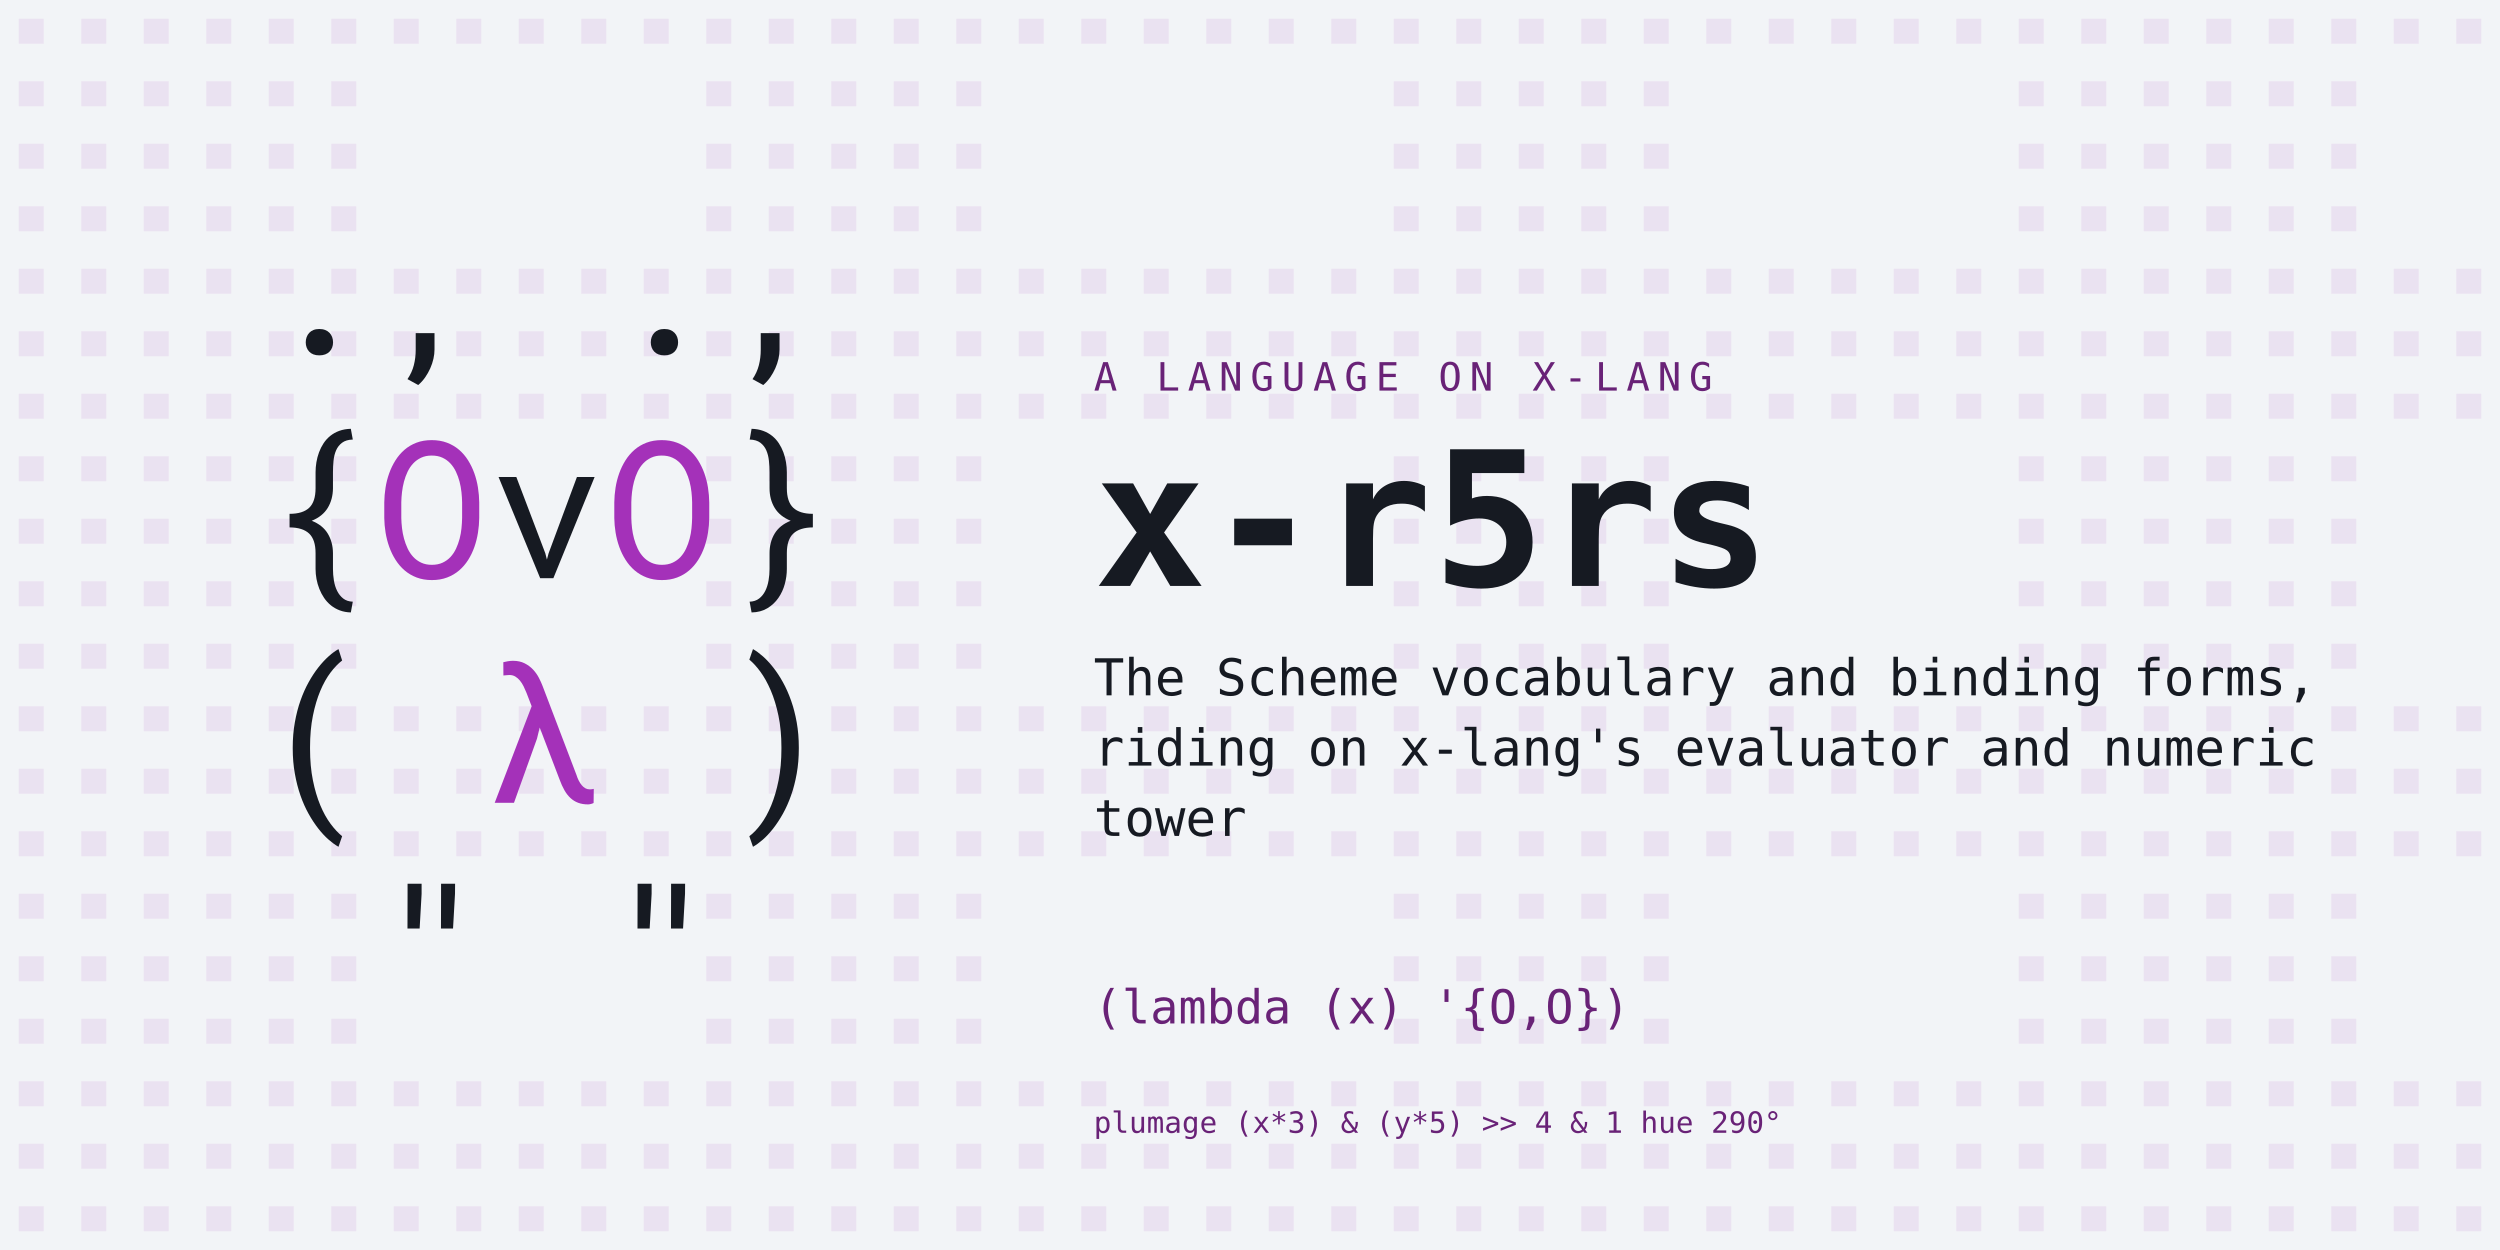
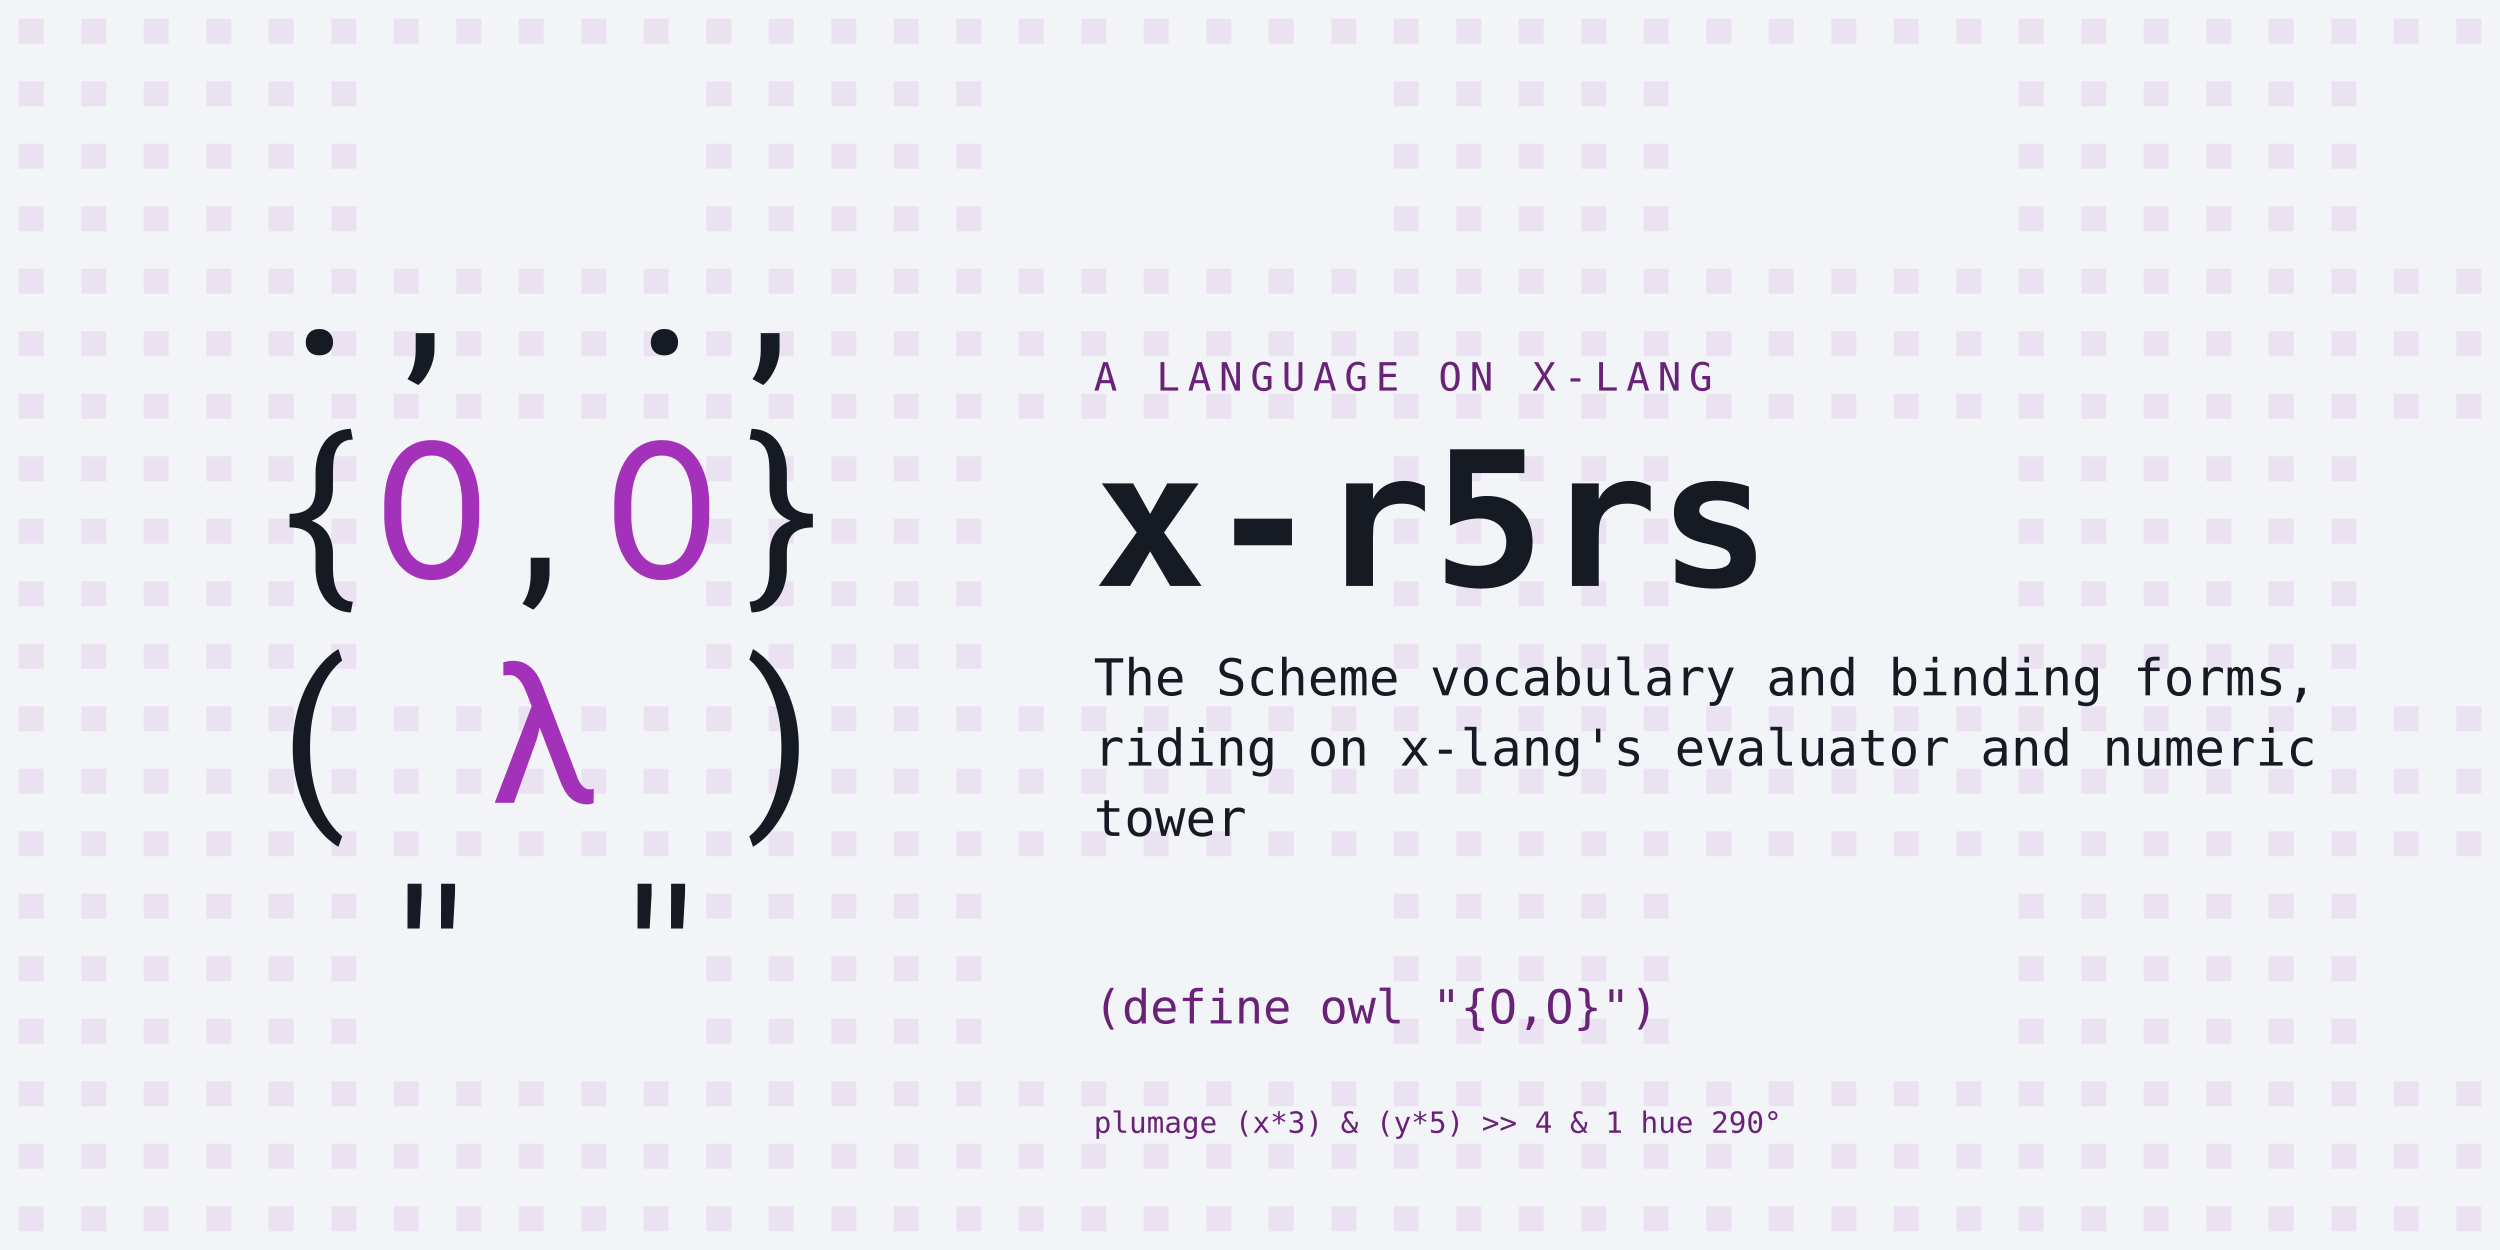
<svg xmlns="http://www.w3.org/2000/svg" width="1280" height="640" viewBox="0 0 1280 640" role="img" aria-label="x-r5rs, with Bitwise">
  <rect width="1280" height="640" fill="#f2f4f7" />
  <g fill="hsl(290.5,58%,46%)" fill-opacity="0.09">
    <rect x="9.6" y="9.6" width="12.8" height="12.8" />
    <rect x="41.6" y="9.6" width="12.8" height="12.8" />
    <rect x="73.6" y="9.6" width="12.8" height="12.8" />
    <rect x="105.6" y="9.6" width="12.8" height="12.8" />
    <rect x="137.6" y="9.6" width="12.8" height="12.8" />
    <rect x="169.6" y="9.6" width="12.8" height="12.8" />
    <rect x="201.6" y="9.6" width="12.8" height="12.8" />
    <rect x="233.6" y="9.6" width="12.8" height="12.8" />
    <rect x="265.6" y="9.6" width="12.8" height="12.8" />
    <rect x="297.6" y="9.6" width="12.8" height="12.8" />
    <rect x="329.6" y="9.6" width="12.8" height="12.8" />
    <rect x="361.6" y="9.6" width="12.8" height="12.8" />
    <rect x="393.6" y="9.6" width="12.8" height="12.8" />
    <rect x="425.6" y="9.6" width="12.8" height="12.8" />
    <rect x="457.6" y="9.6" width="12.8" height="12.8" />
    <rect x="489.6" y="9.6" width="12.8" height="12.8" />
    <rect x="521.6" y="9.6" width="12.8" height="12.8" />
    <rect x="553.6" y="9.6" width="12.8" height="12.8" />
    <rect x="585.6" y="9.6" width="12.8" height="12.8" />
    <rect x="617.6" y="9.6" width="12.8" height="12.8" />
    <rect x="649.6" y="9.6" width="12.8" height="12.8" />
    <rect x="681.6" y="9.6" width="12.8" height="12.8" />
    <rect x="713.6" y="9.6" width="12.8" height="12.8" />
    <rect x="745.6" y="9.6" width="12.8" height="12.8" />
    <rect x="777.6" y="9.6" width="12.8" height="12.8" />
    <rect x="809.6" y="9.6" width="12.8" height="12.8" />
    <rect x="841.6" y="9.6" width="12.8" height="12.8" />
    <rect x="873.6" y="9.6" width="12.8" height="12.8" />
    <rect x="905.6" y="9.6" width="12.8" height="12.8" />
    <rect x="937.6" y="9.6" width="12.8" height="12.8" />
    <rect x="969.6" y="9.6" width="12.8" height="12.8" />
    <rect x="1001.6" y="9.6" width="12.8" height="12.8" />
    <rect x="1033.6" y="9.6" width="12.8" height="12.8" />
    <rect x="1065.6" y="9.6" width="12.8" height="12.8" />
    <rect x="1097.6" y="9.6" width="12.8" height="12.8" />
    <rect x="1129.6" y="9.6" width="12.8" height="12.8" />
    <rect x="1161.6" y="9.6" width="12.8" height="12.8" />
    <rect x="1193.6" y="9.6" width="12.8" height="12.8" />
    <rect x="1225.6" y="9.6" width="12.8" height="12.8" />
    <rect x="1257.6" y="9.6" width="12.8" height="12.8" />
    <rect x="9.6" y="41.6" width="12.8" height="12.8" />
    <rect x="41.6" y="41.6" width="12.8" height="12.8" />
    <rect x="73.6" y="41.6" width="12.8" height="12.8" />
    <rect x="105.6" y="41.6" width="12.8" height="12.8" />
    <rect x="137.6" y="41.6" width="12.8" height="12.8" />
    <rect x="169.6" y="41.6" width="12.8" height="12.8" />
    <rect x="361.6" y="41.6" width="12.8" height="12.8" />
    <rect x="393.6" y="41.6" width="12.8" height="12.8" />
    <rect x="425.6" y="41.6" width="12.8" height="12.8" />
    <rect x="457.6" y="41.6" width="12.8" height="12.8" />
    <rect x="489.6" y="41.6" width="12.8" height="12.8" />
    <rect x="713.6" y="41.6" width="12.8" height="12.8" />
    <rect x="745.6" y="41.6" width="12.8" height="12.8" />
    <rect x="777.6" y="41.6" width="12.8" height="12.8" />
    <rect x="809.6" y="41.6" width="12.8" height="12.8" />
    <rect x="841.6" y="41.6" width="12.8" height="12.8" />
    <rect x="1033.6" y="41.6" width="12.8" height="12.8" />
    <rect x="1065.6" y="41.6" width="12.8" height="12.8" />
    <rect x="1097.6" y="41.6" width="12.8" height="12.8" />
    <rect x="1129.6" y="41.6" width="12.8" height="12.8" />
    <rect x="1161.6" y="41.6" width="12.8" height="12.8" />
    <rect x="1193.6" y="41.6" width="12.8" height="12.8" />
    <rect x="9.6" y="73.6" width="12.8" height="12.8" />
    <rect x="41.6" y="73.6" width="12.8" height="12.8" />
    <rect x="73.6" y="73.6" width="12.8" height="12.8" />
    <rect x="105.6" y="73.6" width="12.8" height="12.8" />
    <rect x="137.6" y="73.6" width="12.8" height="12.8" />
    <rect x="169.6" y="73.6" width="12.8" height="12.8" />
    <rect x="361.6" y="73.6" width="12.8" height="12.8" />
    <rect x="393.6" y="73.6" width="12.8" height="12.8" />
    <rect x="425.6" y="73.6" width="12.8" height="12.8" />
    <rect x="457.6" y="73.6" width="12.8" height="12.8" />
    <rect x="489.6" y="73.6" width="12.8" height="12.8" />
    <rect x="713.6" y="73.6" width="12.8" height="12.8" />
    <rect x="745.6" y="73.6" width="12.8" height="12.8" />
    <rect x="777.6" y="73.6" width="12.8" height="12.8" />
    <rect x="809.6" y="73.6" width="12.8" height="12.8" />
    <rect x="841.6" y="73.6" width="12.8" height="12.8" />
    <rect x="1033.6" y="73.6" width="12.8" height="12.8" />
    <rect x="1065.6" y="73.6" width="12.8" height="12.8" />
    <rect x="1097.6" y="73.6" width="12.8" height="12.8" />
    <rect x="1129.6" y="73.6" width="12.8" height="12.8" />
    <rect x="1161.6" y="73.6" width="12.8" height="12.8" />
    <rect x="1193.6" y="73.6" width="12.8" height="12.8" />
    <rect x="9.6" y="105.6" width="12.8" height="12.8" />
    <rect x="41.6" y="105.6" width="12.8" height="12.8" />
    <rect x="73.6" y="105.6" width="12.8" height="12.8" />
    <rect x="105.6" y="105.6" width="12.8" height="12.8" />
    <rect x="137.6" y="105.6" width="12.8" height="12.8" />
    <rect x="169.6" y="105.6" width="12.8" height="12.8" />
    <rect x="361.6" y="105.6" width="12.8" height="12.8" />
    <rect x="393.6" y="105.6" width="12.8" height="12.8" />
    <rect x="425.6" y="105.6" width="12.8" height="12.8" />
    <rect x="457.6" y="105.6" width="12.8" height="12.8" />
    <rect x="489.6" y="105.6" width="12.8" height="12.8" />
    <rect x="713.6" y="105.6" width="12.8" height="12.8" />
    <rect x="745.6" y="105.6" width="12.8" height="12.8" />
    <rect x="777.6" y="105.6" width="12.8" height="12.8" />
    <rect x="809.6" y="105.6" width="12.8" height="12.8" />
    <rect x="841.6" y="105.6" width="12.8" height="12.8" />
    <rect x="1033.6" y="105.6" width="12.8" height="12.8" />
    <rect x="1065.6" y="105.6" width="12.8" height="12.8" />
    <rect x="1097.6" y="105.6" width="12.8" height="12.8" />
    <rect x="1129.6" y="105.6" width="12.8" height="12.8" />
    <rect x="1161.6" y="105.6" width="12.8" height="12.8" />
    <rect x="1193.6" y="105.6" width="12.8" height="12.8" />
    <rect x="9.6" y="137.6" width="12.8" height="12.8" />
    <rect x="41.6" y="137.6" width="12.8" height="12.8" />
    <rect x="73.6" y="137.6" width="12.8" height="12.8" />
    <rect x="105.6" y="137.6" width="12.8" height="12.8" />
    <rect x="137.6" y="137.6" width="12.8" height="12.8" />
    <rect x="169.6" y="137.6" width="12.8" height="12.8" />
    <rect x="201.6" y="137.6" width="12.8" height="12.8" />
    <rect x="233.6" y="137.6" width="12.8" height="12.8" />
    <rect x="265.6" y="137.6" width="12.8" height="12.8" />
    <rect x="297.6" y="137.6" width="12.8" height="12.8" />
    <rect x="329.6" y="137.6" width="12.8" height="12.8" />
    <rect x="361.6" y="137.6" width="12.8" height="12.8" />
    <rect x="393.6" y="137.6" width="12.8" height="12.8" />
    <rect x="425.6" y="137.6" width="12.8" height="12.8" />
    <rect x="457.6" y="137.6" width="12.8" height="12.8" />
    <rect x="489.6" y="137.6" width="12.8" height="12.8" />
    <rect x="521.6" y="137.6" width="12.8" height="12.8" />
    <rect x="553.6" y="137.6" width="12.8" height="12.8" />
    <rect x="585.6" y="137.6" width="12.8" height="12.8" />
    <rect x="617.6" y="137.6" width="12.8" height="12.8" />
    <rect x="649.6" y="137.6" width="12.8" height="12.8" />
    <rect x="681.6" y="137.6" width="12.8" height="12.8" />
    <rect x="713.6" y="137.6" width="12.8" height="12.8" />
    <rect x="745.6" y="137.6" width="12.8" height="12.8" />
    <rect x="777.6" y="137.6" width="12.8" height="12.8" />
    <rect x="809.6" y="137.6" width="12.8" height="12.8" />
    <rect x="841.6" y="137.6" width="12.8" height="12.8" />
    <rect x="873.6" y="137.6" width="12.8" height="12.8" />
    <rect x="905.6" y="137.6" width="12.8" height="12.8" />
    <rect x="937.6" y="137.6" width="12.8" height="12.8" />
    <rect x="969.6" y="137.6" width="12.8" height="12.8" />
    <rect x="1001.6" y="137.6" width="12.8" height="12.8" />
    <rect x="1033.6" y="137.6" width="12.8" height="12.8" />
    <rect x="1065.6" y="137.6" width="12.8" height="12.8" />
    <rect x="1097.6" y="137.6" width="12.8" height="12.8" />
    <rect x="1129.6" y="137.6" width="12.8" height="12.8" />
    <rect x="1161.6" y="137.6" width="12.8" height="12.8" />
    <rect x="1193.6" y="137.6" width="12.8" height="12.8" />
    <rect x="1225.6" y="137.6" width="12.8" height="12.8" />
    <rect x="1257.6" y="137.6" width="12.8" height="12.8" />
    <rect x="9.6" y="169.6" width="12.8" height="12.8" />
    <rect x="41.6" y="169.6" width="12.8" height="12.8" />
    <rect x="73.6" y="169.6" width="12.8" height="12.8" />
    <rect x="105.6" y="169.6" width="12.8" height="12.8" />
    <rect x="137.6" y="169.6" width="12.8" height="12.8" />
    <rect x="169.6" y="169.6" width="12.8" height="12.8" />
    <rect x="201.6" y="169.6" width="12.8" height="12.8" />
    <rect x="233.6" y="169.6" width="12.8" height="12.8" />
    <rect x="265.6" y="169.6" width="12.8" height="12.8" />
    <rect x="297.6" y="169.6" width="12.8" height="12.8" />
    <rect x="329.6" y="169.6" width="12.8" height="12.8" />
    <rect x="361.6" y="169.6" width="12.8" height="12.8" />
    <rect x="393.6" y="169.6" width="12.8" height="12.8" />
    <rect x="425.6" y="169.6" width="12.8" height="12.8" />
    <rect x="457.6" y="169.6" width="12.8" height="12.8" />
    <rect x="489.6" y="169.6" width="12.8" height="12.8" />
    <rect x="521.6" y="169.6" width="12.8" height="12.8" />
    <rect x="553.6" y="169.6" width="12.8" height="12.8" />
    <rect x="585.6" y="169.6" width="12.8" height="12.8" />
    <rect x="617.6" y="169.6" width="12.8" height="12.8" />
    <rect x="649.6" y="169.6" width="12.8" height="12.8" />
    <rect x="681.6" y="169.6" width="12.8" height="12.8" />
    <rect x="713.6" y="169.6" width="12.8" height="12.8" />
    <rect x="745.6" y="169.6" width="12.8" height="12.8" />
    <rect x="777.6" y="169.6" width="12.8" height="12.8" />
    <rect x="809.6" y="169.6" width="12.8" height="12.8" />
    <rect x="841.6" y="169.6" width="12.8" height="12.8" />
    <rect x="873.6" y="169.6" width="12.8" height="12.8" />
    <rect x="905.6" y="169.6" width="12.8" height="12.8" />
    <rect x="937.6" y="169.6" width="12.8" height="12.8" />
    <rect x="969.6" y="169.6" width="12.8" height="12.8" />
    <rect x="1001.6" y="169.6" width="12.8" height="12.8" />
    <rect x="1033.6" y="169.6" width="12.8" height="12.8" />
    <rect x="1065.6" y="169.6" width="12.8" height="12.8" />
    <rect x="1097.6" y="169.6" width="12.8" height="12.8" />
    <rect x="1129.6" y="169.6" width="12.8" height="12.8" />
    <rect x="1161.6" y="169.6" width="12.8" height="12.8" />
    <rect x="1193.6" y="169.6" width="12.8" height="12.8" />
    <rect x="1225.6" y="169.6" width="12.8" height="12.8" />
    <rect x="1257.6" y="169.6" width="12.8" height="12.8" />
    <rect x="9.6" y="201.6" width="12.8" height="12.8" />
    <rect x="41.6" y="201.6" width="12.8" height="12.8" />
    <rect x="73.6" y="201.6" width="12.8" height="12.8" />
    <rect x="105.6" y="201.6" width="12.8" height="12.8" />
    <rect x="137.6" y="201.6" width="12.8" height="12.8" />
    <rect x="169.6" y="201.6" width="12.8" height="12.8" />
    <rect x="201.6" y="201.6" width="12.8" height="12.8" />
    <rect x="233.6" y="201.6" width="12.8" height="12.8" />
    <rect x="265.6" y="201.6" width="12.8" height="12.8" />
    <rect x="297.6" y="201.6" width="12.8" height="12.8" />
    <rect x="329.6" y="201.6" width="12.8" height="12.8" />
    <rect x="361.6" y="201.6" width="12.8" height="12.8" />
    <rect x="393.6" y="201.6" width="12.8" height="12.8" />
    <rect x="425.6" y="201.6" width="12.8" height="12.8" />
    <rect x="457.6" y="201.6" width="12.8" height="12.8" />
    <rect x="489.6" y="201.6" width="12.8" height="12.8" />
    <rect x="521.6" y="201.6" width="12.8" height="12.8" />
    <rect x="553.6" y="201.6" width="12.8" height="12.8" />
    <rect x="585.6" y="201.6" width="12.8" height="12.8" />
    <rect x="617.6" y="201.6" width="12.8" height="12.8" />
    <rect x="649.6" y="201.6" width="12.8" height="12.8" />
    <rect x="681.6" y="201.6" width="12.8" height="12.8" />
    <rect x="713.6" y="201.6" width="12.8" height="12.8" />
    <rect x="745.6" y="201.6" width="12.8" height="12.8" />
    <rect x="777.6" y="201.6" width="12.8" height="12.8" />
    <rect x="809.6" y="201.6" width="12.8" height="12.8" />
    <rect x="841.6" y="201.6" width="12.8" height="12.8" />
    <rect x="873.6" y="201.6" width="12.8" height="12.8" />
    <rect x="905.6" y="201.6" width="12.8" height="12.8" />
    <rect x="937.6" y="201.6" width="12.8" height="12.8" />
    <rect x="969.6" y="201.6" width="12.8" height="12.8" />
    <rect x="1001.6" y="201.6" width="12.8" height="12.8" />
    <rect x="1033.6" y="201.6" width="12.8" height="12.8" />
    <rect x="1065.6" y="201.6" width="12.8" height="12.8" />
    <rect x="1097.6" y="201.6" width="12.8" height="12.8" />
    <rect x="1129.6" y="201.6" width="12.8" height="12.8" />
    <rect x="1161.6" y="201.6" width="12.8" height="12.8" />
    <rect x="1193.6" y="201.6" width="12.8" height="12.8" />
    <rect x="1225.6" y="201.6" width="12.8" height="12.8" />
    <rect x="1257.6" y="201.6" width="12.8" height="12.8" />
    <rect x="9.6" y="233.6" width="12.8" height="12.8" />
    <rect x="41.6" y="233.6" width="12.8" height="12.8" />
    <rect x="73.6" y="233.6" width="12.8" height="12.8" />
    <rect x="105.6" y="233.6" width="12.8" height="12.8" />
    <rect x="137.6" y="233.6" width="12.8" height="12.8" />
    <rect x="169.6" y="233.6" width="12.8" height="12.8" />
    <rect x="361.6" y="233.6" width="12.8" height="12.8" />
    <rect x="393.6" y="233.6" width="12.8" height="12.8" />
    <rect x="425.6" y="233.6" width="12.8" height="12.8" />
    <rect x="457.6" y="233.6" width="12.8" height="12.8" />
    <rect x="489.6" y="233.6" width="12.8" height="12.8" />
    <rect x="713.6" y="233.6" width="12.8" height="12.8" />
    <rect x="745.6" y="233.6" width="12.8" height="12.8" />
    <rect x="777.6" y="233.6" width="12.8" height="12.8" />
    <rect x="809.6" y="233.6" width="12.8" height="12.8" />
    <rect x="841.6" y="233.6" width="12.8" height="12.8" />
    <rect x="1033.6" y="233.6" width="12.8" height="12.8" />
    <rect x="1065.6" y="233.6" width="12.8" height="12.8" />
    <rect x="1097.6" y="233.6" width="12.8" height="12.8" />
    <rect x="1129.6" y="233.6" width="12.8" height="12.8" />
    <rect x="1161.6" y="233.6" width="12.8" height="12.8" />
    <rect x="1193.6" y="233.6" width="12.8" height="12.8" />
    <rect x="9.6" y="265.6" width="12.8" height="12.8" />
    <rect x="41.6" y="265.6" width="12.8" height="12.8" />
    <rect x="73.6" y="265.6" width="12.8" height="12.8" />
    <rect x="105.6" y="265.6" width="12.8" height="12.8" />
    <rect x="137.6" y="265.6" width="12.8" height="12.8" />
    <rect x="169.6" y="265.6" width="12.8" height="12.8" />
    <rect x="361.6" y="265.6" width="12.8" height="12.8" />
    <rect x="393.6" y="265.6" width="12.8" height="12.8" />
    <rect x="425.6" y="265.6" width="12.8" height="12.8" />
    <rect x="457.6" y="265.6" width="12.8" height="12.8" />
    <rect x="489.6" y="265.6" width="12.8" height="12.8" />
    <rect x="713.6" y="265.6" width="12.8" height="12.8" />
    <rect x="745.6" y="265.6" width="12.8" height="12.8" />
    <rect x="777.6" y="265.6" width="12.8" height="12.8" />
    <rect x="809.6" y="265.6" width="12.8" height="12.8" />
    <rect x="841.6" y="265.6" width="12.8" height="12.8" />
    <rect x="1033.6" y="265.6" width="12.8" height="12.8" />
    <rect x="1065.6" y="265.6" width="12.8" height="12.8" />
    <rect x="1097.6" y="265.6" width="12.8" height="12.8" />
    <rect x="1129.6" y="265.6" width="12.8" height="12.8" />
    <rect x="1161.6" y="265.6" width="12.8" height="12.8" />
    <rect x="1193.6" y="265.6" width="12.8" height="12.8" />
    <rect x="9.6" y="297.6" width="12.8" height="12.8" />
    <rect x="41.6" y="297.6" width="12.8" height="12.8" />
    <rect x="73.6" y="297.6" width="12.8" height="12.8" />
    <rect x="105.6" y="297.6" width="12.8" height="12.8" />
    <rect x="137.6" y="297.6" width="12.8" height="12.8" />
    <rect x="169.6" y="297.6" width="12.8" height="12.8" />
    <rect x="361.6" y="297.6" width="12.8" height="12.8" />
    <rect x="393.6" y="297.6" width="12.8" height="12.8" />
    <rect x="425.6" y="297.6" width="12.8" height="12.8" />
    <rect x="457.6" y="297.6" width="12.8" height="12.8" />
    <rect x="489.6" y="297.6" width="12.8" height="12.8" />
    <rect x="713.6" y="297.6" width="12.8" height="12.8" />
    <rect x="745.6" y="297.6" width="12.8" height="12.8" />
    <rect x="777.6" y="297.6" width="12.8" height="12.8" />
    <rect x="809.6" y="297.6" width="12.8" height="12.8" />
    <rect x="841.6" y="297.6" width="12.8" height="12.8" />
    <rect x="1033.6" y="297.6" width="12.8" height="12.8" />
    <rect x="1065.6" y="297.6" width="12.8" height="12.8" />
    <rect x="1097.6" y="297.6" width="12.8" height="12.8" />
    <rect x="1129.6" y="297.6" width="12.8" height="12.8" />
    <rect x="1161.6" y="297.6" width="12.8" height="12.8" />
    <rect x="1193.6" y="297.6" width="12.8" height="12.8" />
    <rect x="9.6" y="329.6" width="12.8" height="12.8" />
    <rect x="41.6" y="329.6" width="12.8" height="12.8" />
    <rect x="73.6" y="329.6" width="12.8" height="12.8" />
    <rect x="105.6" y="329.6" width="12.8" height="12.8" />
    <rect x="137.6" y="329.6" width="12.8" height="12.8" />
    <rect x="169.6" y="329.6" width="12.8" height="12.8" />
    <rect x="361.6" y="329.6" width="12.8" height="12.8" />
    <rect x="393.6" y="329.6" width="12.8" height="12.8" />
    <rect x="425.6" y="329.6" width="12.8" height="12.8" />
    <rect x="457.6" y="329.6" width="12.8" height="12.8" />
    <rect x="489.6" y="329.6" width="12.8" height="12.8" />
    <rect x="713.6" y="329.6" width="12.8" height="12.8" />
    <rect x="745.6" y="329.6" width="12.8" height="12.8" />
    <rect x="777.6" y="329.6" width="12.8" height="12.8" />
    <rect x="809.6" y="329.6" width="12.8" height="12.8" />
    <rect x="841.6" y="329.6" width="12.8" height="12.8" />
    <rect x="1033.6" y="329.6" width="12.8" height="12.8" />
    <rect x="1065.6" y="329.6" width="12.8" height="12.8" />
    <rect x="1097.6" y="329.6" width="12.8" height="12.8" />
    <rect x="1129.6" y="329.6" width="12.8" height="12.8" />
    <rect x="1161.6" y="329.6" width="12.8" height="12.8" />
    <rect x="1193.6" y="329.6" width="12.8" height="12.8" />
    <rect x="9.6" y="361.6" width="12.8" height="12.8" />
    <rect x="41.6" y="361.6" width="12.8" height="12.8" />
    <rect x="73.6" y="361.6" width="12.8" height="12.8" />
    <rect x="105.6" y="361.6" width="12.8" height="12.8" />
    <rect x="137.6" y="361.6" width="12.8" height="12.8" />
    <rect x="169.6" y="361.6" width="12.8" height="12.8" />
    <rect x="201.6" y="361.6" width="12.8" height="12.8" />
    <rect x="233.6" y="361.6" width="12.8" height="12.8" />
    <rect x="265.6" y="361.6" width="12.8" height="12.8" />
    <rect x="297.6" y="361.6" width="12.8" height="12.8" />
    <rect x="329.6" y="361.6" width="12.8" height="12.8" />
    <rect x="361.6" y="361.6" width="12.8" height="12.8" />
    <rect x="393.6" y="361.6" width="12.8" height="12.8" />
    <rect x="425.6" y="361.6" width="12.8" height="12.8" />
    <rect x="457.6" y="361.6" width="12.8" height="12.8" />
    <rect x="489.6" y="361.6" width="12.8" height="12.8" />
    <rect x="521.6" y="361.6" width="12.8" height="12.8" />
    <rect x="553.6" y="361.6" width="12.8" height="12.8" />
    <rect x="585.6" y="361.6" width="12.8" height="12.8" />
    <rect x="617.6" y="361.6" width="12.8" height="12.8" />
    <rect x="649.6" y="361.6" width="12.8" height="12.8" />
    <rect x="681.6" y="361.6" width="12.8" height="12.8" />
    <rect x="713.6" y="361.6" width="12.8" height="12.8" />
    <rect x="745.6" y="361.6" width="12.8" height="12.8" />
    <rect x="777.6" y="361.6" width="12.8" height="12.8" />
    <rect x="809.6" y="361.6" width="12.8" height="12.8" />
    <rect x="841.6" y="361.6" width="12.8" height="12.8" />
    <rect x="873.6" y="361.6" width="12.8" height="12.8" />
    <rect x="905.6" y="361.6" width="12.8" height="12.8" />
    <rect x="937.6" y="361.6" width="12.8" height="12.8" />
    <rect x="969.6" y="361.6" width="12.8" height="12.8" />
    <rect x="1001.6" y="361.6" width="12.8" height="12.8" />
    <rect x="1033.6" y="361.6" width="12.8" height="12.8" />
    <rect x="1065.6" y="361.6" width="12.8" height="12.8" />
    <rect x="1097.6" y="361.6" width="12.8" height="12.8" />
    <rect x="1129.6" y="361.6" width="12.8" height="12.8" />
    <rect x="1161.6" y="361.6" width="12.8" height="12.8" />
    <rect x="1193.6" y="361.6" width="12.8" height="12.8" />
    <rect x="1225.6" y="361.6" width="12.8" height="12.8" />
    <rect x="1257.6" y="361.6" width="12.8" height="12.8" />
    <rect x="9.6" y="393.6" width="12.8" height="12.8" />
    <rect x="41.6" y="393.6" width="12.8" height="12.8" />
    <rect x="73.6" y="393.6" width="12.8" height="12.8" />
    <rect x="105.6" y="393.6" width="12.8" height="12.8" />
    <rect x="137.6" y="393.6" width="12.8" height="12.8" />
    <rect x="169.6" y="393.6" width="12.8" height="12.8" />
    <rect x="201.6" y="393.6" width="12.8" height="12.8" />
    <rect x="233.6" y="393.6" width="12.8" height="12.8" />
    <rect x="265.6" y="393.6" width="12.8" height="12.8" />
    <rect x="297.6" y="393.6" width="12.8" height="12.8" />
    <rect x="329.6" y="393.6" width="12.8" height="12.8" />
    <rect x="361.6" y="393.6" width="12.8" height="12.8" />
    <rect x="393.6" y="393.6" width="12.8" height="12.8" />
    <rect x="425.6" y="393.6" width="12.8" height="12.8" />
    <rect x="457.6" y="393.6" width="12.8" height="12.8" />
    <rect x="489.6" y="393.6" width="12.8" height="12.8" />
    <rect x="521.6" y="393.6" width="12.8" height="12.8" />
    <rect x="553.6" y="393.6" width="12.8" height="12.8" />
    <rect x="585.6" y="393.6" width="12.8" height="12.8" />
    <rect x="617.6" y="393.6" width="12.8" height="12.8" />
    <rect x="649.6" y="393.6" width="12.8" height="12.8" />
    <rect x="681.6" y="393.6" width="12.8" height="12.8" />
    <rect x="713.6" y="393.6" width="12.8" height="12.8" />
    <rect x="745.6" y="393.6" width="12.8" height="12.8" />
    <rect x="777.6" y="393.6" width="12.8" height="12.8" />
    <rect x="809.6" y="393.6" width="12.8" height="12.8" />
    <rect x="841.6" y="393.6" width="12.8" height="12.8" />
    <rect x="873.6" y="393.6" width="12.8" height="12.8" />
    <rect x="905.6" y="393.6" width="12.8" height="12.8" />
    <rect x="937.6" y="393.6" width="12.8" height="12.8" />
    <rect x="969.6" y="393.6" width="12.8" height="12.8" />
    <rect x="1001.6" y="393.6" width="12.8" height="12.8" />
    <rect x="1033.6" y="393.6" width="12.8" height="12.8" />
    <rect x="1065.6" y="393.6" width="12.8" height="12.8" />
    <rect x="1097.6" y="393.6" width="12.8" height="12.8" />
    <rect x="1129.6" y="393.6" width="12.8" height="12.8" />
    <rect x="1161.6" y="393.6" width="12.8" height="12.8" />
    <rect x="1193.6" y="393.6" width="12.8" height="12.8" />
    <rect x="1225.6" y="393.6" width="12.8" height="12.8" />
    <rect x="1257.6" y="393.6" width="12.8" height="12.8" />
    <rect x="9.6" y="425.6" width="12.8" height="12.8" />
    <rect x="41.6" y="425.6" width="12.8" height="12.8" />
    <rect x="73.6" y="425.6" width="12.8" height="12.8" />
    <rect x="105.6" y="425.6" width="12.8" height="12.8" />
    <rect x="137.6" y="425.6" width="12.8" height="12.8" />
    <rect x="169.6" y="425.6" width="12.8" height="12.8" />
    <rect x="201.6" y="425.6" width="12.8" height="12.8" />
    <rect x="233.6" y="425.6" width="12.8" height="12.8" />
    <rect x="265.6" y="425.6" width="12.8" height="12.8" />
    <rect x="297.6" y="425.6" width="12.8" height="12.8" />
    <rect x="329.6" y="425.6" width="12.8" height="12.8" />
    <rect x="361.6" y="425.6" width="12.8" height="12.8" />
    <rect x="393.6" y="425.6" width="12.8" height="12.8" />
    <rect x="425.6" y="425.6" width="12.8" height="12.8" />
    <rect x="457.6" y="425.6" width="12.8" height="12.8" />
    <rect x="489.6" y="425.6" width="12.8" height="12.8" />
    <rect x="521.6" y="425.6" width="12.8" height="12.8" />
    <rect x="553.6" y="425.6" width="12.8" height="12.8" />
    <rect x="585.6" y="425.6" width="12.8" height="12.8" />
    <rect x="617.6" y="425.6" width="12.8" height="12.8" />
    <rect x="649.6" y="425.6" width="12.8" height="12.8" />
    <rect x="681.6" y="425.6" width="12.8" height="12.8" />
    <rect x="713.6" y="425.6" width="12.8" height="12.8" />
    <rect x="745.6" y="425.6" width="12.8" height="12.8" />
    <rect x="777.6" y="425.6" width="12.8" height="12.8" />
    <rect x="809.6" y="425.6" width="12.8" height="12.8" />
    <rect x="841.6" y="425.6" width="12.8" height="12.8" />
    <rect x="873.6" y="425.6" width="12.8" height="12.8" />
    <rect x="905.6" y="425.6" width="12.8" height="12.8" />
    <rect x="937.6" y="425.6" width="12.8" height="12.8" />
    <rect x="969.6" y="425.6" width="12.8" height="12.8" />
    <rect x="1001.6" y="425.6" width="12.8" height="12.8" />
    <rect x="1033.6" y="425.6" width="12.8" height="12.8" />
    <rect x="1065.6" y="425.6" width="12.8" height="12.8" />
    <rect x="1097.6" y="425.6" width="12.8" height="12.8" />
    <rect x="1129.6" y="425.6" width="12.8" height="12.8" />
    <rect x="1161.6" y="425.6" width="12.8" height="12.8" />
    <rect x="1193.6" y="425.6" width="12.8" height="12.8" />
    <rect x="1225.6" y="425.6" width="12.8" height="12.8" />
    <rect x="1257.6" y="425.6" width="12.8" height="12.8" />
    <rect x="9.6" y="457.6" width="12.8" height="12.8" />
    <rect x="41.6" y="457.6" width="12.8" height="12.8" />
    <rect x="73.6" y="457.6" width="12.8" height="12.8" />
    <rect x="105.6" y="457.6" width="12.8" height="12.8" />
    <rect x="137.6" y="457.6" width="12.8" height="12.8" />
    <rect x="169.6" y="457.6" width="12.8" height="12.8" />
    <rect x="361.6" y="457.6" width="12.8" height="12.8" />
    <rect x="393.6" y="457.6" width="12.8" height="12.8" />
    <rect x="425.6" y="457.6" width="12.8" height="12.8" />
    <rect x="457.6" y="457.6" width="12.8" height="12.8" />
    <rect x="489.6" y="457.6" width="12.8" height="12.8" />
    <rect x="713.6" y="457.6" width="12.8" height="12.8" />
    <rect x="745.6" y="457.6" width="12.8" height="12.8" />
    <rect x="777.6" y="457.6" width="12.8" height="12.8" />
    <rect x="809.6" y="457.6" width="12.8" height="12.8" />
    <rect x="841.6" y="457.6" width="12.8" height="12.8" />
    <rect x="1033.6" y="457.6" width="12.8" height="12.8" />
    <rect x="1065.6" y="457.6" width="12.8" height="12.8" />
    <rect x="1097.6" y="457.6" width="12.8" height="12.8" />
    <rect x="1129.6" y="457.6" width="12.8" height="12.8" />
    <rect x="1161.6" y="457.6" width="12.8" height="12.8" />
    <rect x="1193.6" y="457.6" width="12.8" height="12.8" />
    <rect x="9.6" y="489.6" width="12.8" height="12.8" />
    <rect x="41.6" y="489.6" width="12.8" height="12.8" />
    <rect x="73.6" y="489.6" width="12.8" height="12.8" />
    <rect x="105.6" y="489.6" width="12.8" height="12.8" />
    <rect x="137.6" y="489.6" width="12.8" height="12.8" />
    <rect x="169.6" y="489.6" width="12.8" height="12.8" />
    <rect x="361.6" y="489.6" width="12.8" height="12.8" />
    <rect x="393.6" y="489.6" width="12.8" height="12.8" />
    <rect x="425.6" y="489.6" width="12.8" height="12.8" />
    <rect x="457.6" y="489.6" width="12.8" height="12.8" />
    <rect x="489.6" y="489.6" width="12.8" height="12.8" />
    <rect x="713.6" y="489.6" width="12.8" height="12.8" />
    <rect x="745.6" y="489.6" width="12.8" height="12.8" />
    <rect x="777.6" y="489.6" width="12.8" height="12.8" />
    <rect x="809.6" y="489.6" width="12.8" height="12.8" />
    <rect x="841.6" y="489.6" width="12.8" height="12.8" />
    <rect x="1033.6" y="489.6" width="12.8" height="12.8" />
    <rect x="1065.6" y="489.6" width="12.8" height="12.8" />
    <rect x="1097.6" y="489.6" width="12.8" height="12.8" />
    <rect x="1129.6" y="489.6" width="12.8" height="12.8" />
    <rect x="1161.6" y="489.6" width="12.8" height="12.8" />
    <rect x="1193.6" y="489.6" width="12.8" height="12.8" />
    <rect x="9.6" y="521.6" width="12.8" height="12.8" />
    <rect x="41.6" y="521.6" width="12.8" height="12.8" />
    <rect x="73.6" y="521.6" width="12.8" height="12.8" />
    <rect x="105.6" y="521.6" width="12.8" height="12.8" />
    <rect x="137.6" y="521.6" width="12.8" height="12.8" />
    <rect x="169.6" y="521.6" width="12.8" height="12.8" />
    <rect x="361.6" y="521.6" width="12.8" height="12.8" />
    <rect x="393.6" y="521.6" width="12.8" height="12.8" />
    <rect x="425.6" y="521.6" width="12.8" height="12.8" />
    <rect x="457.6" y="521.6" width="12.8" height="12.8" />
    <rect x="489.6" y="521.6" width="12.8" height="12.8" />
    <rect x="713.6" y="521.6" width="12.8" height="12.8" />
    <rect x="745.6" y="521.6" width="12.8" height="12.8" />
    <rect x="777.6" y="521.6" width="12.8" height="12.8" />
    <rect x="809.6" y="521.6" width="12.8" height="12.8" />
    <rect x="841.6" y="521.6" width="12.8" height="12.8" />
    <rect x="1033.6" y="521.6" width="12.8" height="12.8" />
    <rect x="1065.6" y="521.6" width="12.8" height="12.8" />
    <rect x="1097.6" y="521.6" width="12.8" height="12.8" />
    <rect x="1129.6" y="521.6" width="12.8" height="12.8" />
    <rect x="1161.6" y="521.6" width="12.8" height="12.8" />
    <rect x="1193.6" y="521.6" width="12.8" height="12.8" />
    <rect x="9.6" y="553.6" width="12.8" height="12.8" />
    <rect x="41.6" y="553.6" width="12.8" height="12.8" />
    <rect x="73.6" y="553.6" width="12.8" height="12.8" />
    <rect x="105.6" y="553.6" width="12.8" height="12.8" />
    <rect x="137.6" y="553.6" width="12.8" height="12.8" />
    <rect x="169.6" y="553.6" width="12.8" height="12.8" />
    <rect x="201.6" y="553.6" width="12.8" height="12.8" />
    <rect x="233.6" y="553.6" width="12.8" height="12.8" />
    <rect x="265.6" y="553.6" width="12.8" height="12.8" />
    <rect x="297.6" y="553.6" width="12.8" height="12.8" />
    <rect x="329.6" y="553.6" width="12.8" height="12.8" />
    <rect x="361.6" y="553.6" width="12.8" height="12.8" />
    <rect x="393.6" y="553.6" width="12.8" height="12.8" />
    <rect x="425.6" y="553.6" width="12.8" height="12.8" />
    <rect x="457.6" y="553.6" width="12.8" height="12.8" />
    <rect x="489.6" y="553.6" width="12.8" height="12.8" />
    <rect x="521.6" y="553.6" width="12.8" height="12.8" />
    <rect x="553.6" y="553.6" width="12.8" height="12.8" />
    <rect x="585.6" y="553.6" width="12.8" height="12.8" />
    <rect x="617.6" y="553.6" width="12.8" height="12.8" />
    <rect x="649.6" y="553.6" width="12.8" height="12.8" />
    <rect x="681.6" y="553.6" width="12.8" height="12.8" />
    <rect x="713.6" y="553.6" width="12.8" height="12.8" />
    <rect x="745.6" y="553.6" width="12.8" height="12.8" />
    <rect x="777.6" y="553.6" width="12.8" height="12.8" />
    <rect x="809.6" y="553.6" width="12.8" height="12.8" />
    <rect x="841.6" y="553.6" width="12.8" height="12.8" />
    <rect x="873.6" y="553.6" width="12.8" height="12.8" />
    <rect x="905.6" y="553.6" width="12.8" height="12.8" />
    <rect x="937.6" y="553.6" width="12.8" height="12.8" />
    <rect x="969.6" y="553.6" width="12.8" height="12.8" />
    <rect x="1001.6" y="553.6" width="12.8" height="12.8" />
    <rect x="1033.6" y="553.6" width="12.8" height="12.8" />
    <rect x="1065.6" y="553.6" width="12.8" height="12.8" />
    <rect x="1097.6" y="553.6" width="12.8" height="12.8" />
    <rect x="1129.6" y="553.6" width="12.8" height="12.8" />
    <rect x="1161.6" y="553.6" width="12.8" height="12.8" />
    <rect x="1193.6" y="553.6" width="12.8" height="12.8" />
    <rect x="1225.6" y="553.6" width="12.8" height="12.8" />
    <rect x="1257.6" y="553.6" width="12.8" height="12.8" />
    <rect x="9.6" y="585.6" width="12.8" height="12.8" />
    <rect x="41.6" y="585.6" width="12.8" height="12.8" />
    <rect x="73.6" y="585.6" width="12.8" height="12.8" />
    <rect x="105.6" y="585.6" width="12.8" height="12.8" />
    <rect x="137.6" y="585.6" width="12.8" height="12.8" />
    <rect x="169.6" y="585.6" width="12.8" height="12.8" />
    <rect x="201.6" y="585.6" width="12.8" height="12.8" />
    <rect x="233.6" y="585.6" width="12.8" height="12.8" />
    <rect x="265.6" y="585.6" width="12.8" height="12.8" />
    <rect x="297.6" y="585.6" width="12.8" height="12.8" />
    <rect x="329.6" y="585.6" width="12.8" height="12.8" />
    <rect x="361.6" y="585.6" width="12.8" height="12.8" />
    <rect x="393.6" y="585.6" width="12.8" height="12.8" />
    <rect x="425.6" y="585.6" width="12.8" height="12.8" />
    <rect x="457.6" y="585.6" width="12.8" height="12.8" />
    <rect x="489.6" y="585.6" width="12.8" height="12.8" />
    <rect x="521.6" y="585.6" width="12.8" height="12.8" />
    <rect x="553.6" y="585.6" width="12.8" height="12.8" />
    <rect x="585.6" y="585.6" width="12.8" height="12.8" />
    <rect x="617.6" y="585.6" width="12.8" height="12.8" />
    <rect x="649.6" y="585.6" width="12.8" height="12.8" />
    <rect x="681.6" y="585.6" width="12.8" height="12.8" />
    <rect x="713.6" y="585.6" width="12.8" height="12.8" />
    <rect x="745.6" y="585.6" width="12.8" height="12.8" />
    <rect x="777.6" y="585.6" width="12.8" height="12.8" />
    <rect x="809.6" y="585.6" width="12.8" height="12.8" />
    <rect x="841.6" y="585.6" width="12.8" height="12.8" />
    <rect x="873.6" y="585.6" width="12.8" height="12.8" />
    <rect x="905.6" y="585.6" width="12.8" height="12.8" />
    <rect x="937.6" y="585.6" width="12.8" height="12.8" />
    <rect x="969.6" y="585.6" width="12.8" height="12.8" />
    <rect x="1001.6" y="585.6" width="12.8" height="12.8" />
    <rect x="1033.6" y="585.6" width="12.8" height="12.8" />
    <rect x="1065.6" y="585.6" width="12.8" height="12.8" />
    <rect x="1097.6" y="585.6" width="12.8" height="12.8" />
    <rect x="1129.6" y="585.6" width="12.8" height="12.8" />
    <rect x="1161.6" y="585.6" width="12.8" height="12.8" />
    <rect x="1193.6" y="585.6" width="12.8" height="12.8" />
    <rect x="1225.6" y="585.6" width="12.8" height="12.8" />
    <rect x="1257.6" y="585.6" width="12.8" height="12.8" />
    <rect x="9.6" y="617.6" width="12.8" height="12.8" />
    <rect x="41.6" y="617.6" width="12.8" height="12.8" />
    <rect x="73.6" y="617.6" width="12.8" height="12.8" />
    <rect x="105.6" y="617.6" width="12.8" height="12.8" />
    <rect x="137.6" y="617.6" width="12.8" height="12.8" />
    <rect x="169.6" y="617.6" width="12.8" height="12.8" />
    <rect x="201.6" y="617.6" width="12.8" height="12.8" />
    <rect x="233.6" y="617.6" width="12.8" height="12.8" />
    <rect x="265.6" y="617.6" width="12.8" height="12.8" />
    <rect x="297.6" y="617.6" width="12.8" height="12.8" />
    <rect x="329.6" y="617.6" width="12.8" height="12.8" />
    <rect x="361.6" y="617.6" width="12.8" height="12.8" />
    <rect x="393.6" y="617.6" width="12.8" height="12.8" />
    <rect x="425.6" y="617.6" width="12.8" height="12.8" />
    <rect x="457.6" y="617.6" width="12.8" height="12.8" />
    <rect x="489.6" y="617.6" width="12.8" height="12.8" />
    <rect x="521.6" y="617.6" width="12.8" height="12.8" />
    <rect x="553.6" y="617.6" width="12.8" height="12.8" />
    <rect x="585.6" y="617.6" width="12.8" height="12.8" />
    <rect x="617.6" y="617.6" width="12.8" height="12.8" />
    <rect x="649.6" y="617.6" width="12.8" height="12.8" />
    <rect x="681.6" y="617.6" width="12.8" height="12.8" />
    <rect x="713.6" y="617.6" width="12.8" height="12.8" />
    <rect x="745.6" y="617.6" width="12.8" height="12.8" />
    <rect x="777.6" y="617.6" width="12.8" height="12.8" />
    <rect x="809.6" y="617.6" width="12.8" height="12.8" />
    <rect x="841.6" y="617.6" width="12.8" height="12.8" />
    <rect x="873.6" y="617.6" width="12.8" height="12.8" />
    <rect x="905.6" y="617.6" width="12.8" height="12.8" />
    <rect x="937.6" y="617.6" width="12.8" height="12.8" />
    <rect x="969.6" y="617.6" width="12.8" height="12.8" />
    <rect x="1001.6" y="617.6" width="12.8" height="12.8" />
    <rect x="1033.6" y="617.6" width="12.8" height="12.8" />
    <rect x="1065.6" y="617.6" width="12.8" height="12.8" />
    <rect x="1097.6" y="617.6" width="12.8" height="12.8" />
    <rect x="1129.6" y="617.6" width="12.8" height="12.8" />
    <rect x="1161.6" y="617.6" width="12.8" height="12.8" />
    <rect x="1193.6" y="617.6" width="12.8" height="12.8" />
    <rect x="1225.6" y="617.6" width="12.8" height="12.8" />
    <rect x="1257.6" y="617.6" width="12.8" height="12.8" />
  </g>
  <defs>
    <path id="o-14" d="M496 120Q496 150 505.5 176.0Q515 202 533.0 221.5Q551 241 578.0 252.0Q605 263 641 263Q677 263 704.5 252.0Q732 241 750.5 221.5Q769 202 778.5 176.0Q788 150 788 120Q788 91 778.5 65.5Q769 40 750.5 21.0Q732 2 704.5 -8.5Q677 -19 641 -19Q605 -19 578.0 -8.5Q551 2 533.0 21.0Q515 40 505.5 65.5Q496 91 496 120Z" />
    <path id="o-12" d="M643 43Q643 -4 631.5 -55.5Q620 -107 597.5 -157.5Q575 -208 543.0 -254.0Q511 -300 469 -336L354 -273Q402 -203 422.0 -124.0Q442 -45 442 40V219H643Z" />
    <path id="o-91" d="M978 -366Q913 -364 860.0 -344.0Q807 -324 765.0 -290.0Q723 -256 692.5 -211.0Q662 -166 641.5 -114.5Q621 -63 611.0 -8.5Q601 46 601 99V268Q601 412 532.5 477.0Q464 542 323 543V688Q464 688 532.5 752.5Q601 817 601 962V1132Q601 1185 610.0 1239.5Q619 1294 638.0 1345.5Q657 1397 686.5 1442.0Q716 1487 758.0 1521.0Q800 1555 854.5 1575.0Q909 1595 978 1597L999 1482Q927 1480 884.5 1448.0Q842 1416 820.5 1366.5Q799 1317 793.0 1255.0Q787 1193 787 1132V962Q786 842 731.0 751.5Q676 661 560 614Q676 568 731.0 477.5Q786 387 787 268V99Q787 37 797.0 -24.5Q807 -86 831.5 -135.5Q856 -185 896.5 -217.0Q937 -249 999 -251Z" />
    <path id="o-47" d="M1121 644Q1120 566 1107.5 486.5Q1095 407 1069.0 333.0Q1043 259 1002.5 195.0Q962 131 906.0 83.0Q850 35 777.5 7.5Q705 -20 615 -20Q525 -20 452.5 7.5Q380 35 324.0 83.0Q268 131 227.0 195.5Q186 260 159.5 334.0Q133 408 120.0 487.0Q107 566 106 644V810Q107 888 119.5 967.5Q132 1047 158.5 1121.0Q185 1195 225.5 1259.5Q266 1324 322.0 1372.5Q378 1421 450.5 1448.5Q523 1476 613 1476Q703 1476 776.0 1448.5Q849 1421 905.0 1373.0Q961 1325 1001.5 1260.5Q1042 1196 1068.5 1122.0Q1095 1048 1107.5 968.0Q1120 888 1121 810ZM938 812Q937 864 931.0 920.5Q925 977 910.5 1032.5Q896 1088 872.0 1138.5Q848 1189 812.0 1227.5Q776 1266 727.0 1288.5Q678 1311 613 1311Q549 1311 500.0 1288.0Q451 1265 415.0 1226.5Q379 1188 355.0 1137.5Q331 1087 316.5 1031.5Q302 976 295.5 919.5Q289 863 288 812V644Q289 593 295.5 536.0Q302 479 317.0 423.5Q332 368 356.0 317.0Q380 266 416.0 227.5Q452 189 501.0 166.0Q550 143 615 143Q680 143 729.5 166.0Q779 189 814.5 227.5Q850 266 873.5 316.5Q897 367 911.5 422.5Q926 478 931.5 535.0Q937 592 938 644Z" />
-     <path id="o-86" d="M598 266 615 199 633 266 936 1082H1125L684 0H543L98 1082H288Z" />
    <path id="o-93" d="M323 -251Q384 -249 425.0 -217.0Q466 -185 490.5 -135.5Q515 -86 525.5 -24.5Q536 37 536 99V268Q536 387 591.0 477.5Q646 568 762 614Q646 661 591.0 751.5Q536 842 536 962V1132Q536 1193 529.5 1255.0Q523 1317 501.5 1366.5Q480 1416 438.0 1448.0Q396 1480 324 1482L344 1597Q413 1595 467.5 1575.0Q522 1555 564.0 1521.0Q606 1487 635.5 1442.0Q665 1397 684.0 1345.5Q703 1294 712.0 1239.5Q721 1185 721 1132V962Q721 817 790.0 752.5Q859 688 999 688V543Q859 542 790.0 477.0Q721 412 721 268V99Q721 19 699.0 -62.5Q677 -144 630.5 -211.0Q584 -278 513.0 -321.0Q442 -364 344 -366Z" />
    <path id="o-8" d="M357 591Q357 734 379.5 860.0Q402 986 440.0 1093.5Q478 1201 527.5 1290.0Q577 1379 631.5 1448.0Q686 1517 741.0 1566.0Q796 1615 846 1643L885 1521Q823 1474 761.5 1393.0Q700 1312 651.5 1196.5Q603 1081 572.5 930.5Q542 780 542 593V579Q542 392 572.5 241.0Q603 90 651.5 -26.0Q700 -142 761.5 -224.5Q823 -307 885 -357L846 -470Q796 -442 740.5 -393.5Q685 -345 630.5 -275.5Q576 -206 526.5 -117.5Q477 -29 439.5 78.5Q402 186 379.5 312.0Q357 438 357 581Z" />
    <path id="o-95" d="M263 0H57L452 1032L397 1175Q383 1210 366.0 1244.5Q349 1279 327.0 1306.0Q305 1333 277.5 1349.5Q250 1366 216 1366Q203 1366 183.0 1364.0Q163 1362 150 1361L149 1503Q167 1508 197.0 1513.0Q227 1518 252 1518Q324 1518 377.0 1491.0Q430 1464 467.5 1423.5Q505 1383 529.5 1335.5Q554 1288 569 1248L931 298Q941 265 955.5 237.0Q970 209 987.0 188.5Q1004 168 1025.0 156.0Q1046 144 1070 144Q1078 144 1083.0 144.0Q1088 144 1092.5 145.0Q1097 146 1102.0 146.5Q1107 147 1116 149L1114 -2Q1103 -8 1085.0 -12.5Q1067 -17 1055 -17Q996 -17 950.0 0.0Q904 17 867.5 50.5Q831 84 802.5 134.0Q774 184 750 250L538 805L509 686Z" />
    <path id="o-9" d="M849 581Q849 438 826.5 312.0Q804 186 766.0 78.5Q728 -29 678.5 -117.5Q629 -206 574.5 -275.5Q520 -345 464.5 -393.5Q409 -442 359 -470L320 -357Q382 -311 443.5 -228.5Q505 -146 553.5 -29.0Q602 88 632.5 240.0Q663 392 663 579V593Q663 780 631.0 932.5Q599 1085 548.5 1202.5Q498 1320 437.5 1402.0Q377 1484 320 1530L359 1643Q409 1615 464.5 1566.0Q520 1517 574.5 1448.0Q629 1379 678.5 1290.0Q728 1201 766.0 1093.5Q804 986 826.5 860.0Q849 734 849 591Z" />
    <path id="o-2" d="M505 1427 484 1057H354L355 1411V1536H505ZM862 1427 841 1057H712L713 1411V1536H863Z" />
  </defs>
  <g fill="#161a22">
    <use href="#o-14" transform="translate(132.78,181.04) scale(0.0479,-0.0479)" />
    <use href="#o-12" transform="translate(191.67,181.04) scale(0.0479,-0.0479)" />
    <use href="#o-14" transform="translate(309.44,181.04) scale(0.0479,-0.0479)" />
    <use href="#o-12" transform="translate(368.33,181.04) scale(0.0479,-0.0479)" />
    <use href="#o-91" transform="translate(132.78,296.04) scale(0.0479,-0.0479)" />
-     <use href="#o-86" transform="translate(250.56,296.04) scale(0.0479,-0.0479)" />
+     <use href="#o-12" transform="translate(250.56,296.04) scale(0.0479,-0.0479)" />
    <use href="#o-93" transform="translate(368.33,296.04) scale(0.0479,-0.0479)" />
    <use href="#o-8" transform="translate(132.78,411.04) scale(0.0479,-0.0479)" />
    <use href="#o-9" transform="translate(368.33,411.04) scale(0.0479,-0.0479)" />
    <use href="#o-2" transform="translate(191.67,526.04) scale(0.0479,-0.0479)" />
    <use href="#o-2" transform="translate(309.44,526.04) scale(0.0479,-0.0479)" />
  </g>
  <g fill="hsl(290.5,58%,46%)">
    <use href="#o-47" transform="translate(191.67,296.04) scale(0.0479,-0.0479)" />
  </g>
  <g fill="hsl(290.5,58%,46%)">
    <use href="#o-47" transform="translate(309.44,296.04) scale(0.0479,-0.0479)" />
  </g>
  <g fill="hsl(290.5,58%,46%)">
    <use href="#o-95" transform="translate(250.56,411.04) scale(0.0479,-0.0479)" />
  </g>
  <text x="560" y="200" font-family="'Roboto Mono','Martian Mono',Menlo,'DejaVu Sans Mono',ui-monospace,monospace" font-size="20" letter-spacing="4" fill="hsl(290.5,55%,30%)">A LANGUAGE ON X-LANG</text>
  <text x="560" y="300" font-family="'Roboto Mono','Martian Mono',Menlo,'DejaVu Sans Mono',ui-monospace,monospace" font-size="96" font-weight="700" fill="#161a22">x-r5rs</text>
  <text x="560" y="356" font-family="'Roboto Mono','Martian Mono',Menlo,'DejaVu Sans Mono',ui-monospace,monospace" font-size="26" fill="#161a22">The Scheme vocabulary and binding forms,</text>
  <text x="560" y="392" font-family="'Roboto Mono','Martian Mono',Menlo,'DejaVu Sans Mono',ui-monospace,monospace" font-size="26" fill="#161a22">riding on x-lang's evaluator and numeric</text>
  <text x="560" y="428" font-family="'Roboto Mono','Martian Mono',Menlo,'DejaVu Sans Mono',ui-monospace,monospace" font-size="26" fill="#161a22">tower</text>
-   <text x="560" y="524" font-family="'Roboto Mono','Martian Mono',Menlo,'DejaVu Sans Mono',ui-monospace,monospace" font-size="24" xml:space="preserve" fill="hsl(290.5,55%,30%)">(lambda (x) '{O,O})</text>
+   <text x="560" y="524" font-family="'Roboto Mono','Martian Mono',Menlo,'DejaVu Sans Mono',ui-monospace,monospace" font-size="24" xml:space="preserve" fill="hsl(290.5,55%,30%)">(define owl "{O,O}")</text>
  <text x="560" y="580" font-family="'Roboto Mono','Martian Mono',Menlo,'DejaVu Sans Mono',ui-monospace,monospace" font-size="15" fill="hsl(290.5,55%,30%)">plumage  (x*3) &amp; (y*5) &gt;&gt; 4 &amp; 1   hue 290°</text>
</svg>
